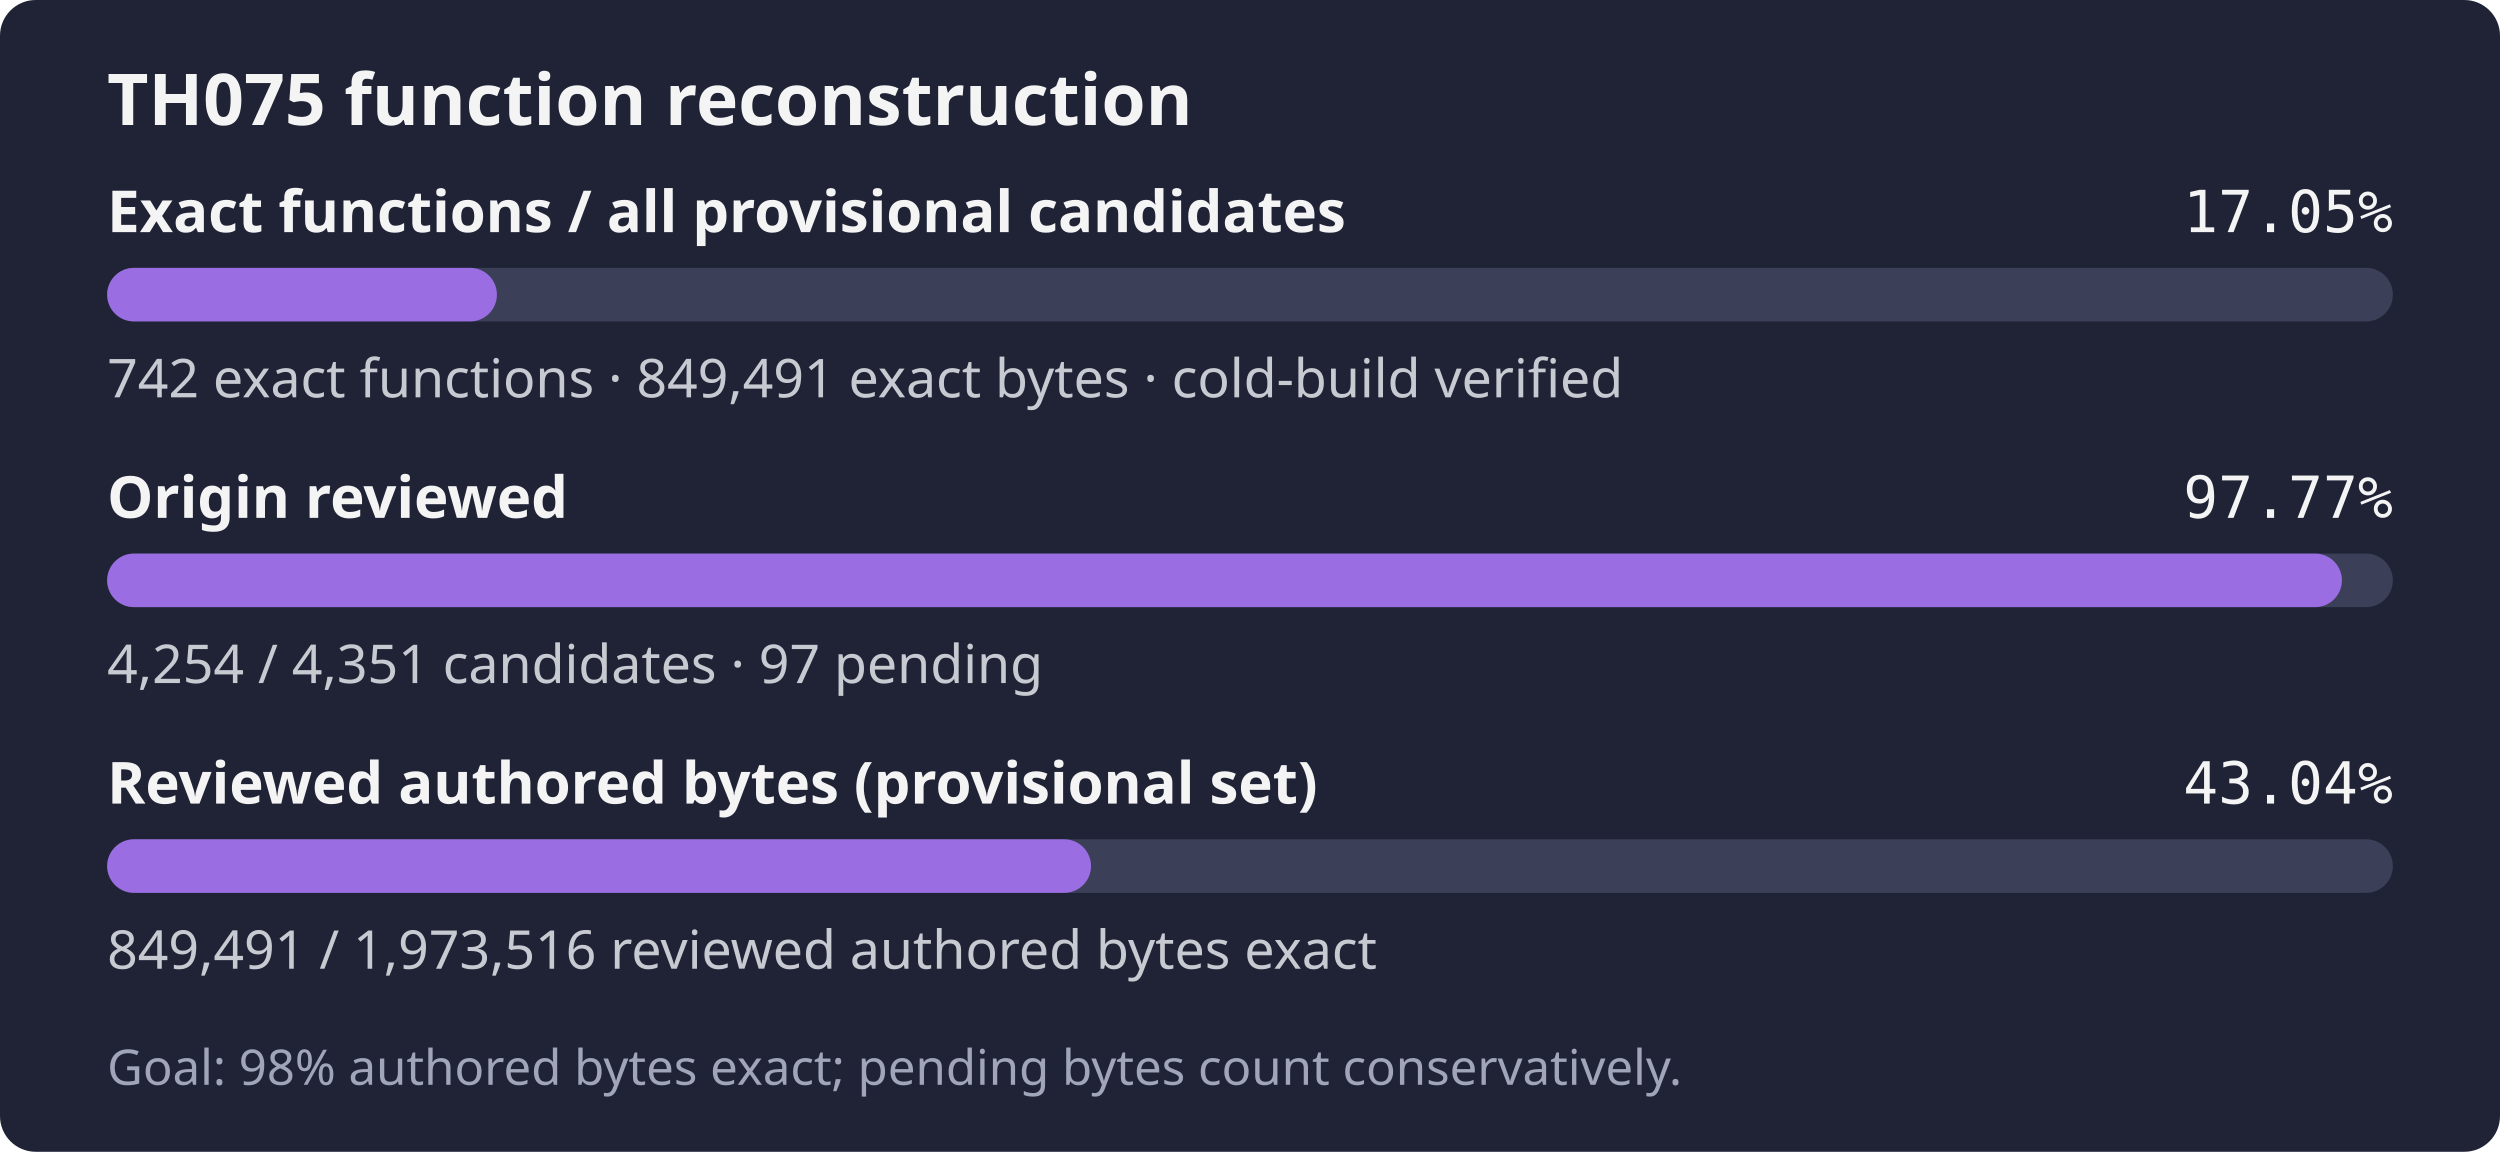
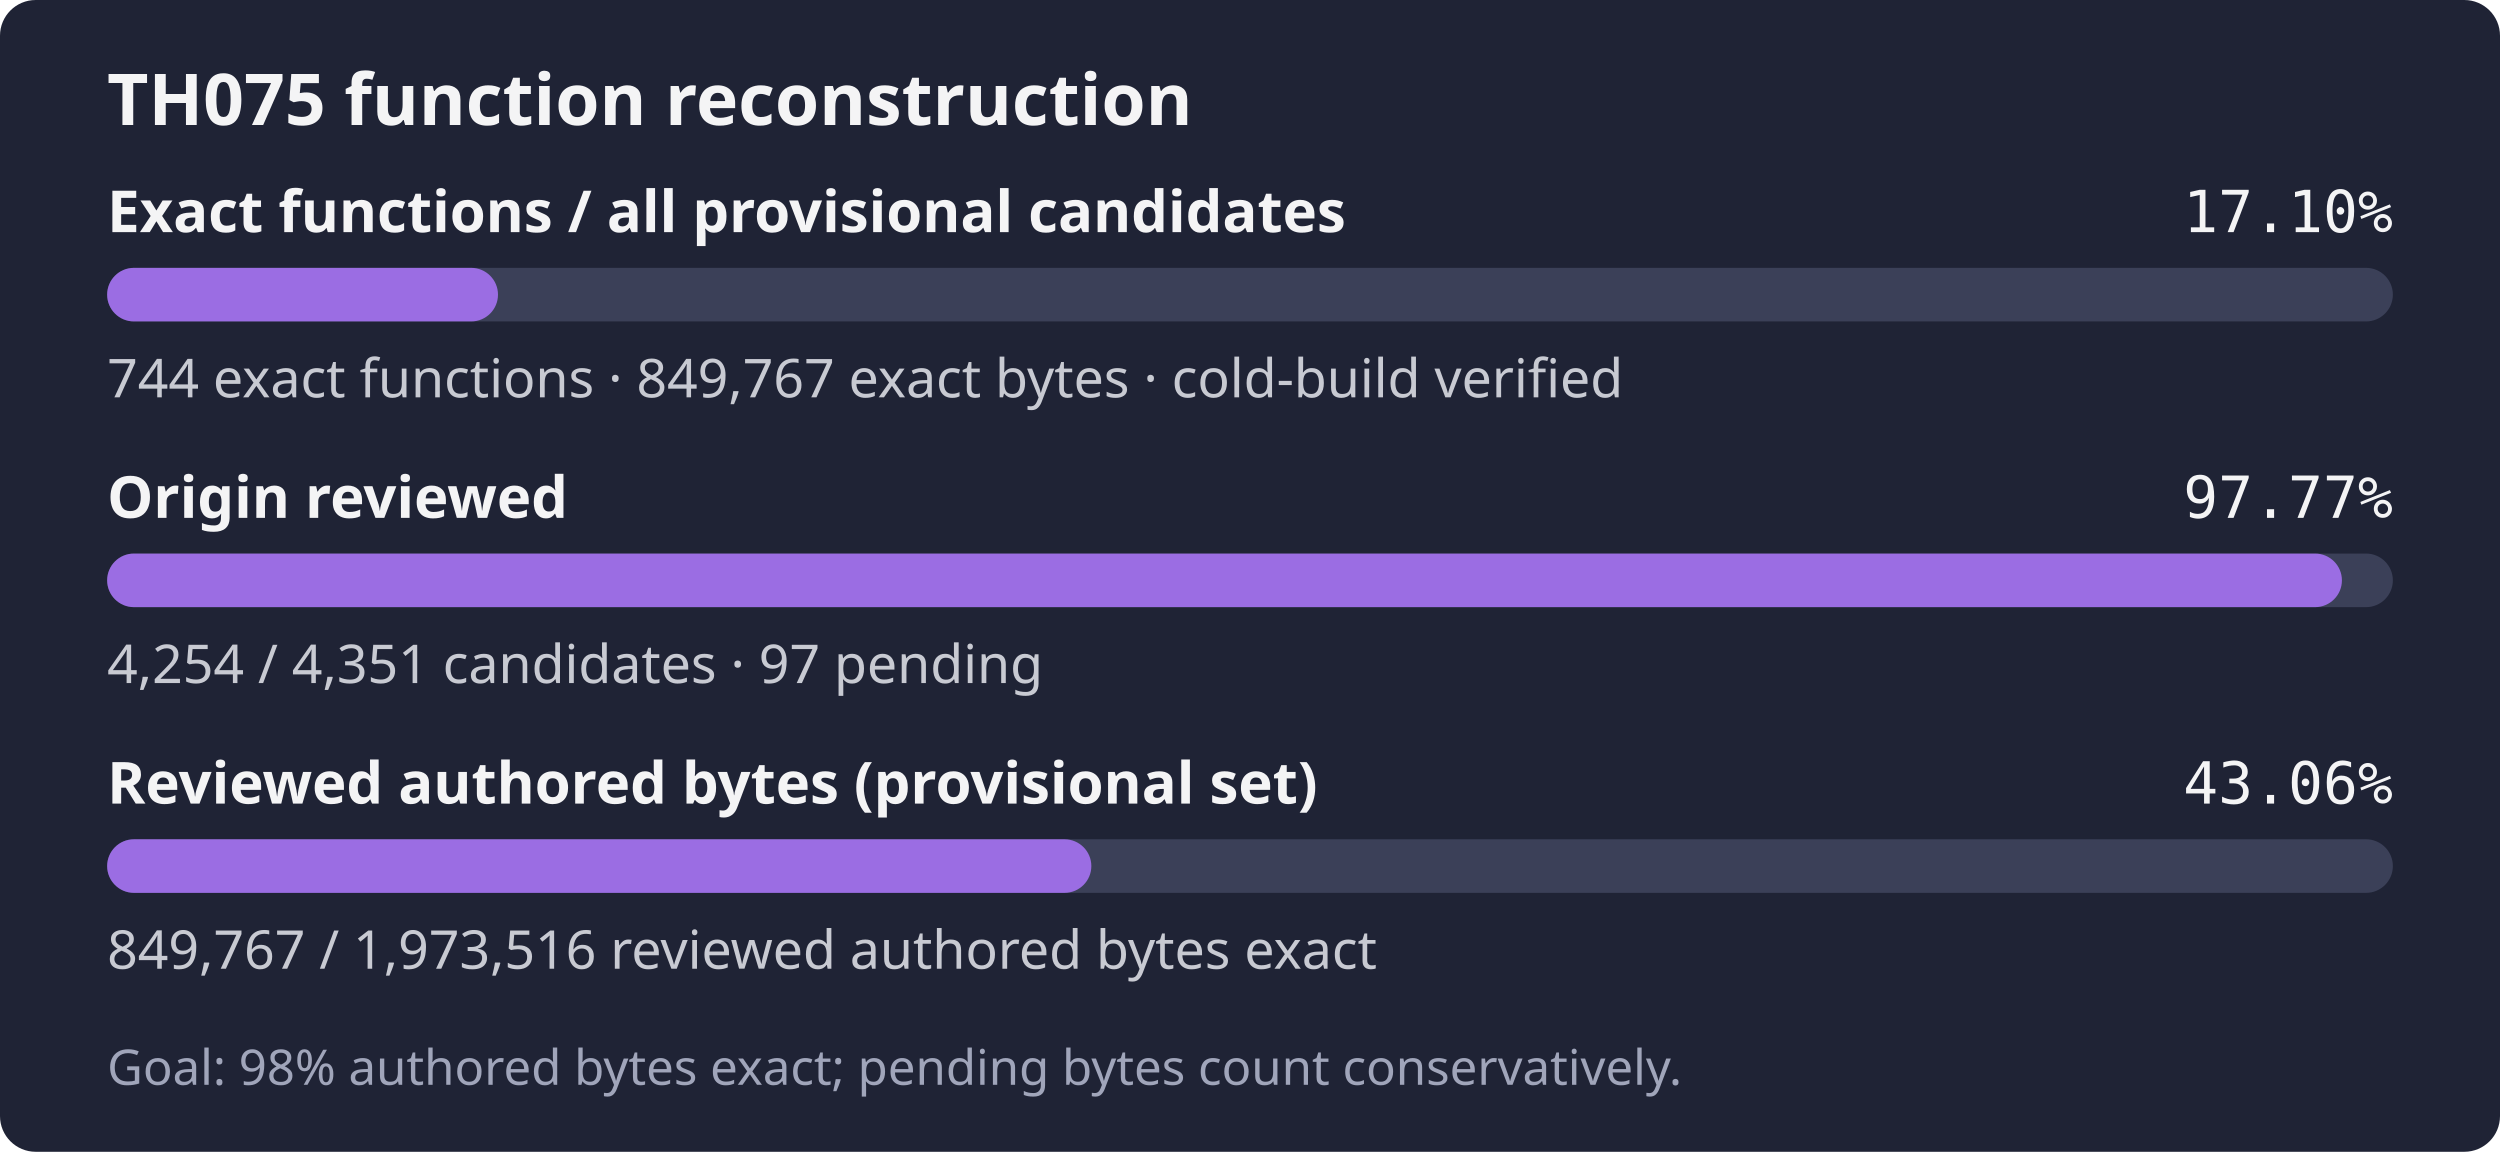
- <svg xmlns="http://www.w3.org/2000/svg" width="560" height="258" role="img" aria-label="TH075: 742 exact functions, 849,491 exact bytes; 4,254 of 4,351 candidates reviewed; Goal: 98% authored bytes exact; pending bytes count conservatively.">
+ <svg xmlns="http://www.w3.org/2000/svg" width="560" height="258" role="img" aria-label="TH075: 744 exact functions, 849,767 exact bytes; 4,254 of 4,351 candidates reviewed; Goal: 98% authored bytes exact; pending bytes count conservatively.">
  <rect width="560" height="258" rx="8" fill="#1f2335" />
  <text x="24" y="28" fill="#f4f4f5" font-family="sans-serif" font-size="16" font-weight="600">TH075 function reconstruction</text>
  <text x="24" y="52" fill="#f4f4f5" font-family="sans-serif" font-size="13" font-weight="600">Exact functions / all provisional candidates</text>
-   <text x="536" y="52" fill="#f4f4f5" text-anchor="end" font-family="monospace" font-size="13">17.05%</text>
+   <text x="536" y="52" fill="#f4f4f5" text-anchor="end" font-family="monospace" font-size="13">17.10%</text>
  <rect x="24" y="60" width="512" height="12" rx="6" fill="#3b4058" />
-   <rect x="24" y="60" width="87.31" height="12" rx="6" fill="#9b6de3" />
-   <text x="24" y="89" fill="#c8cad2" font-family="sans-serif" font-size="12">742 exact functions · 849,491 exact bytes · cold-build verified</text>
+   <rect x="24" y="60" width="87.55" height="12" rx="6" fill="#9b6de3" />
+   <text x="24" y="89" fill="#c8cad2" font-family="sans-serif" font-size="12">744 exact functions · 849,767 exact bytes · cold-build verified</text>
  <text x="24" y="116" fill="#f4f4f5" font-family="sans-serif" font-size="13" font-weight="600">Origin reviewed</text>
  <text x="536" y="116" fill="#f4f4f5" text-anchor="end" font-family="monospace" font-size="13">97.77%</text>
  <rect x="24" y="124" width="512" height="12" rx="6" fill="#3b4058" />
  <rect x="24" y="124" width="500.59" height="12" rx="6" fill="#9b6de3" />
  <text x="24" y="153" fill="#c8cad2" font-family="sans-serif" font-size="12">4,254 / 4,351 candidates · 97 pending</text>
  <text x="24" y="180" fill="#f4f4f5" font-family="sans-serif" font-size="13" font-weight="600">Reviewed authored bytes (provisional set)</text>
-   <text x="536" y="180" fill="#f4f4f5" text-anchor="end" font-family="monospace" font-size="13">43.04%</text>
+   <text x="536" y="180" fill="#f4f4f5" text-anchor="end" font-family="monospace" font-size="13">43.06%</text>
  <rect x="24" y="188" width="512" height="12" rx="6" fill="#3b4058" />
-   <rect x="24" y="188" width="220.39" height="12" rx="6" fill="#9b6de3" />
-   <text x="24" y="217" fill="#c8cad2" font-family="sans-serif" font-size="12">849,491 / 1,973,516 reviewed authored bytes exact</text>
+   <rect x="24" y="188" width="220.46" height="12" rx="6" fill="#9b6de3" />
+   <text x="24" y="217" fill="#c8cad2" font-family="sans-serif" font-size="12">849,767 / 1,973,516 reviewed authored bytes exact</text>
  <text x="24" y="243" fill="#a0a5ba" font-family="sans-serif" font-size="11">Goal: 98% authored bytes exact; pending bytes count conservatively.</text>
</svg>
